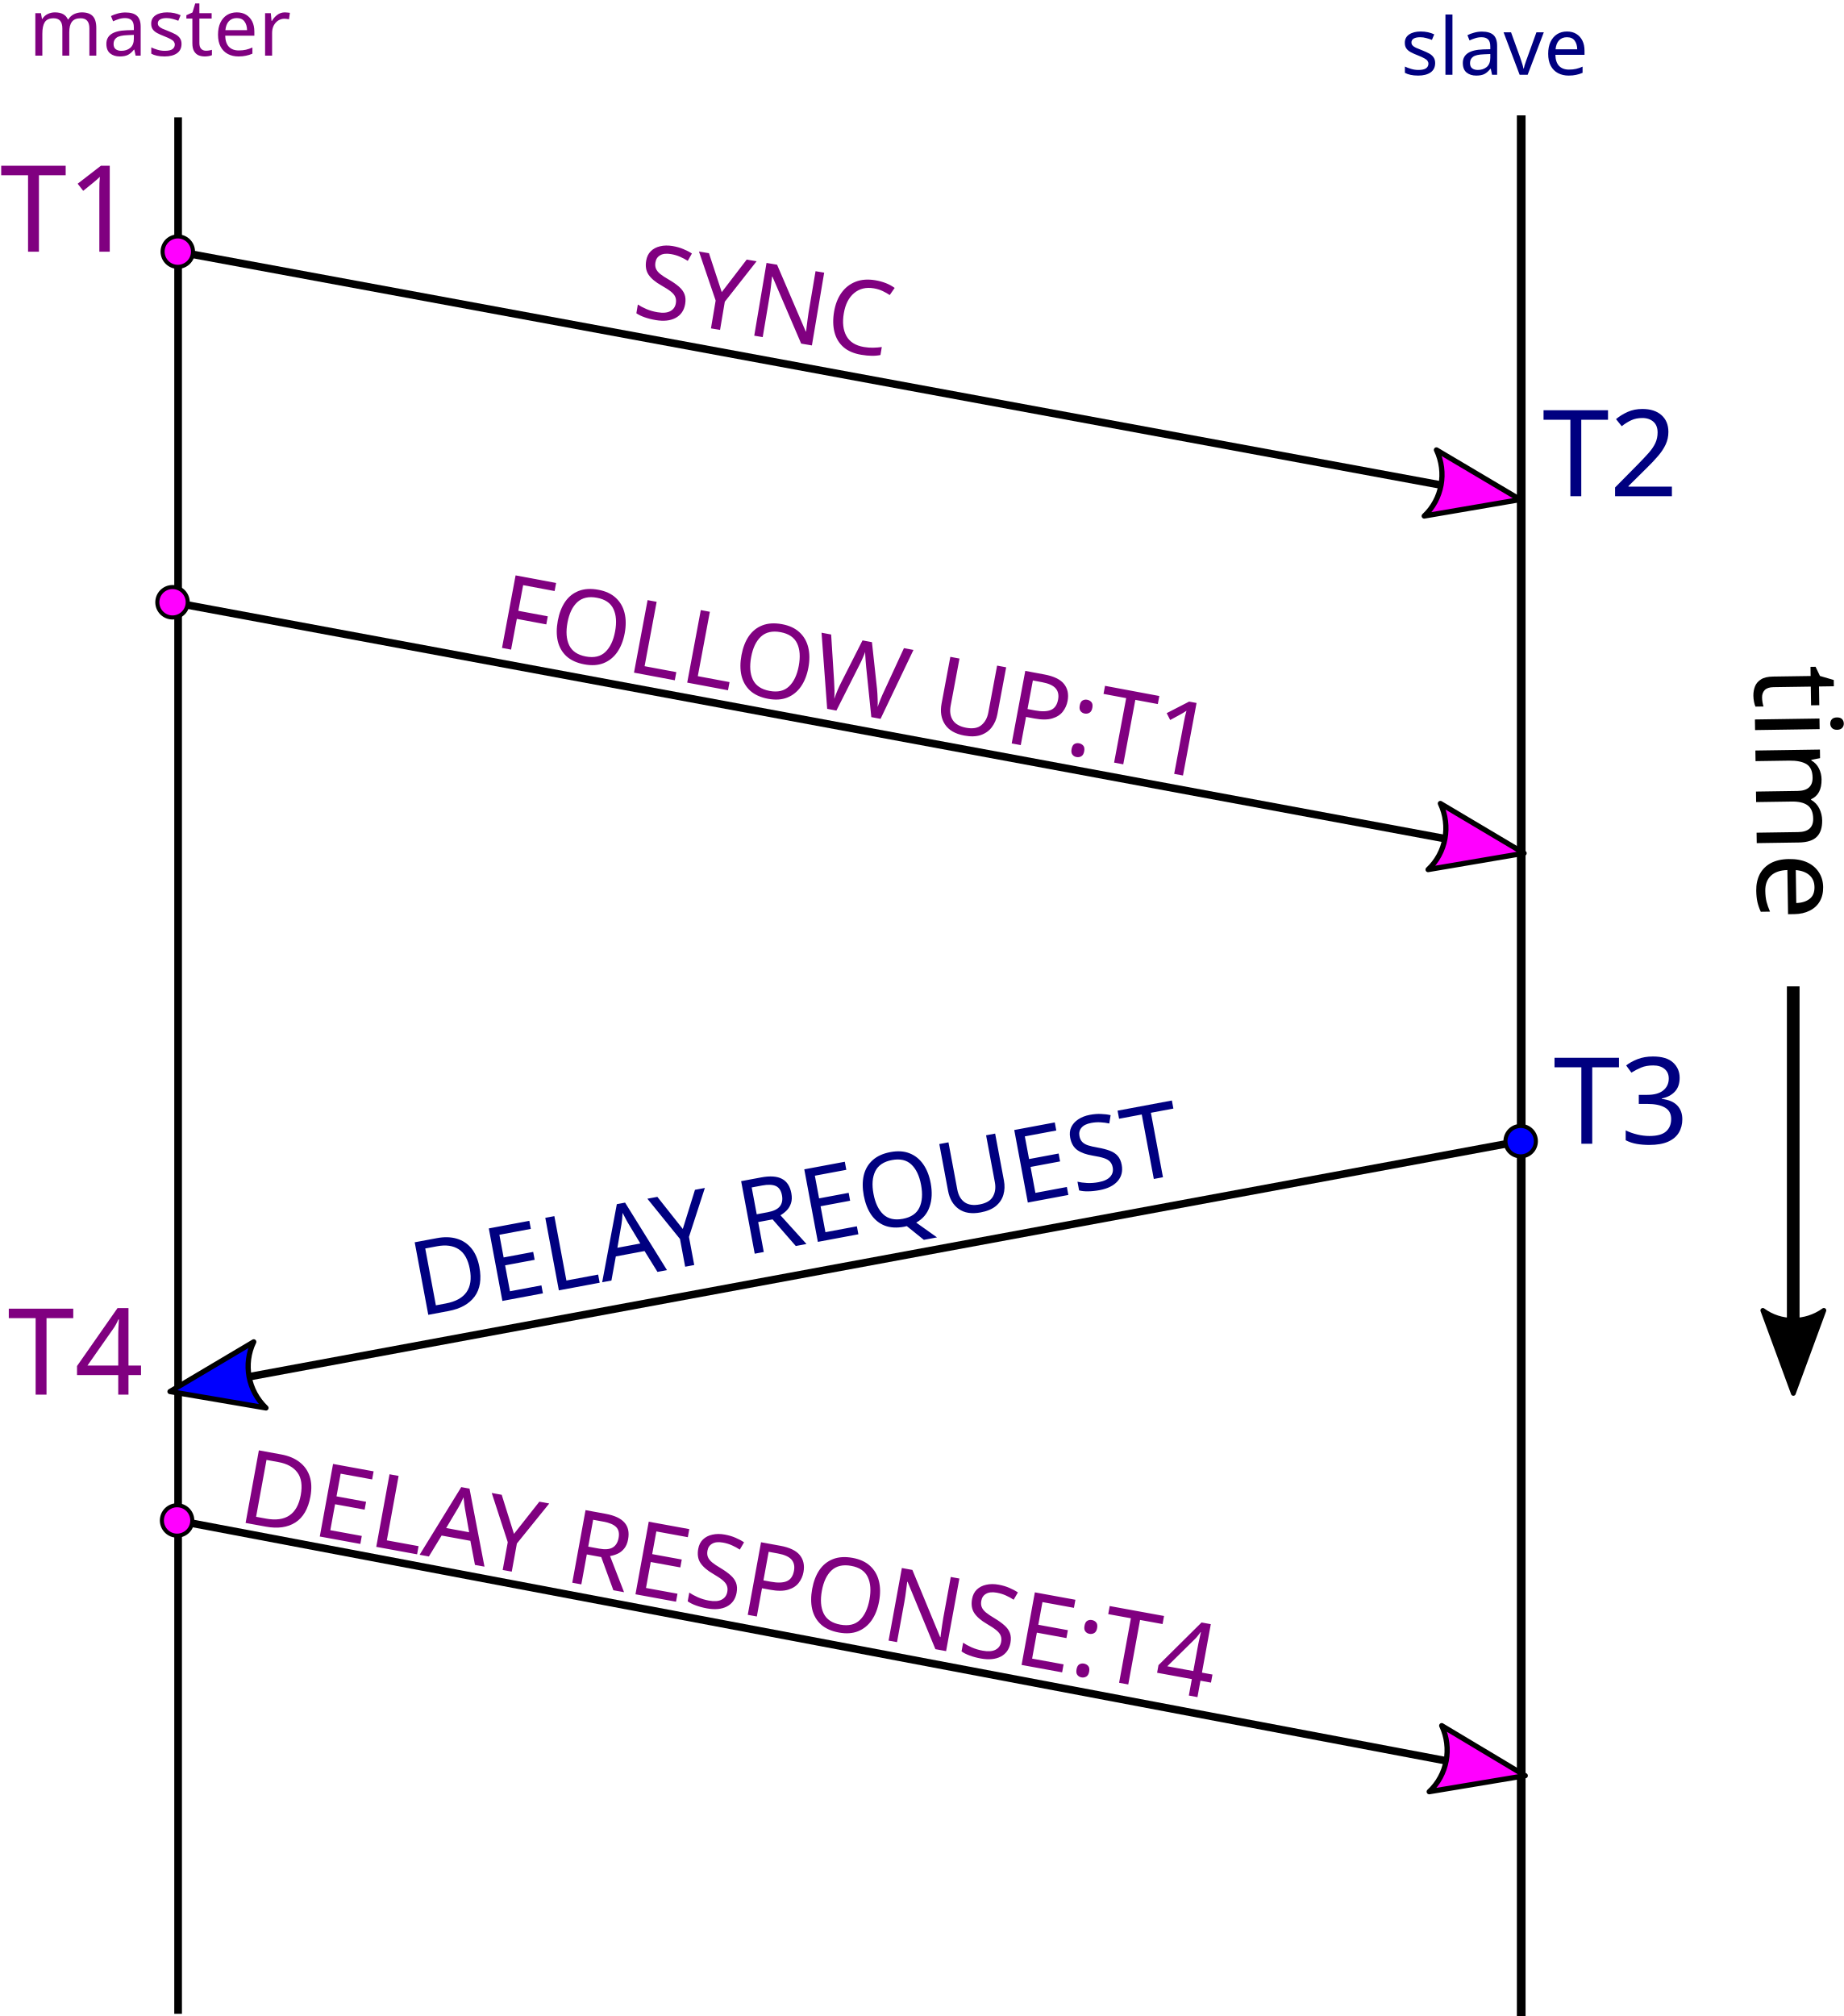
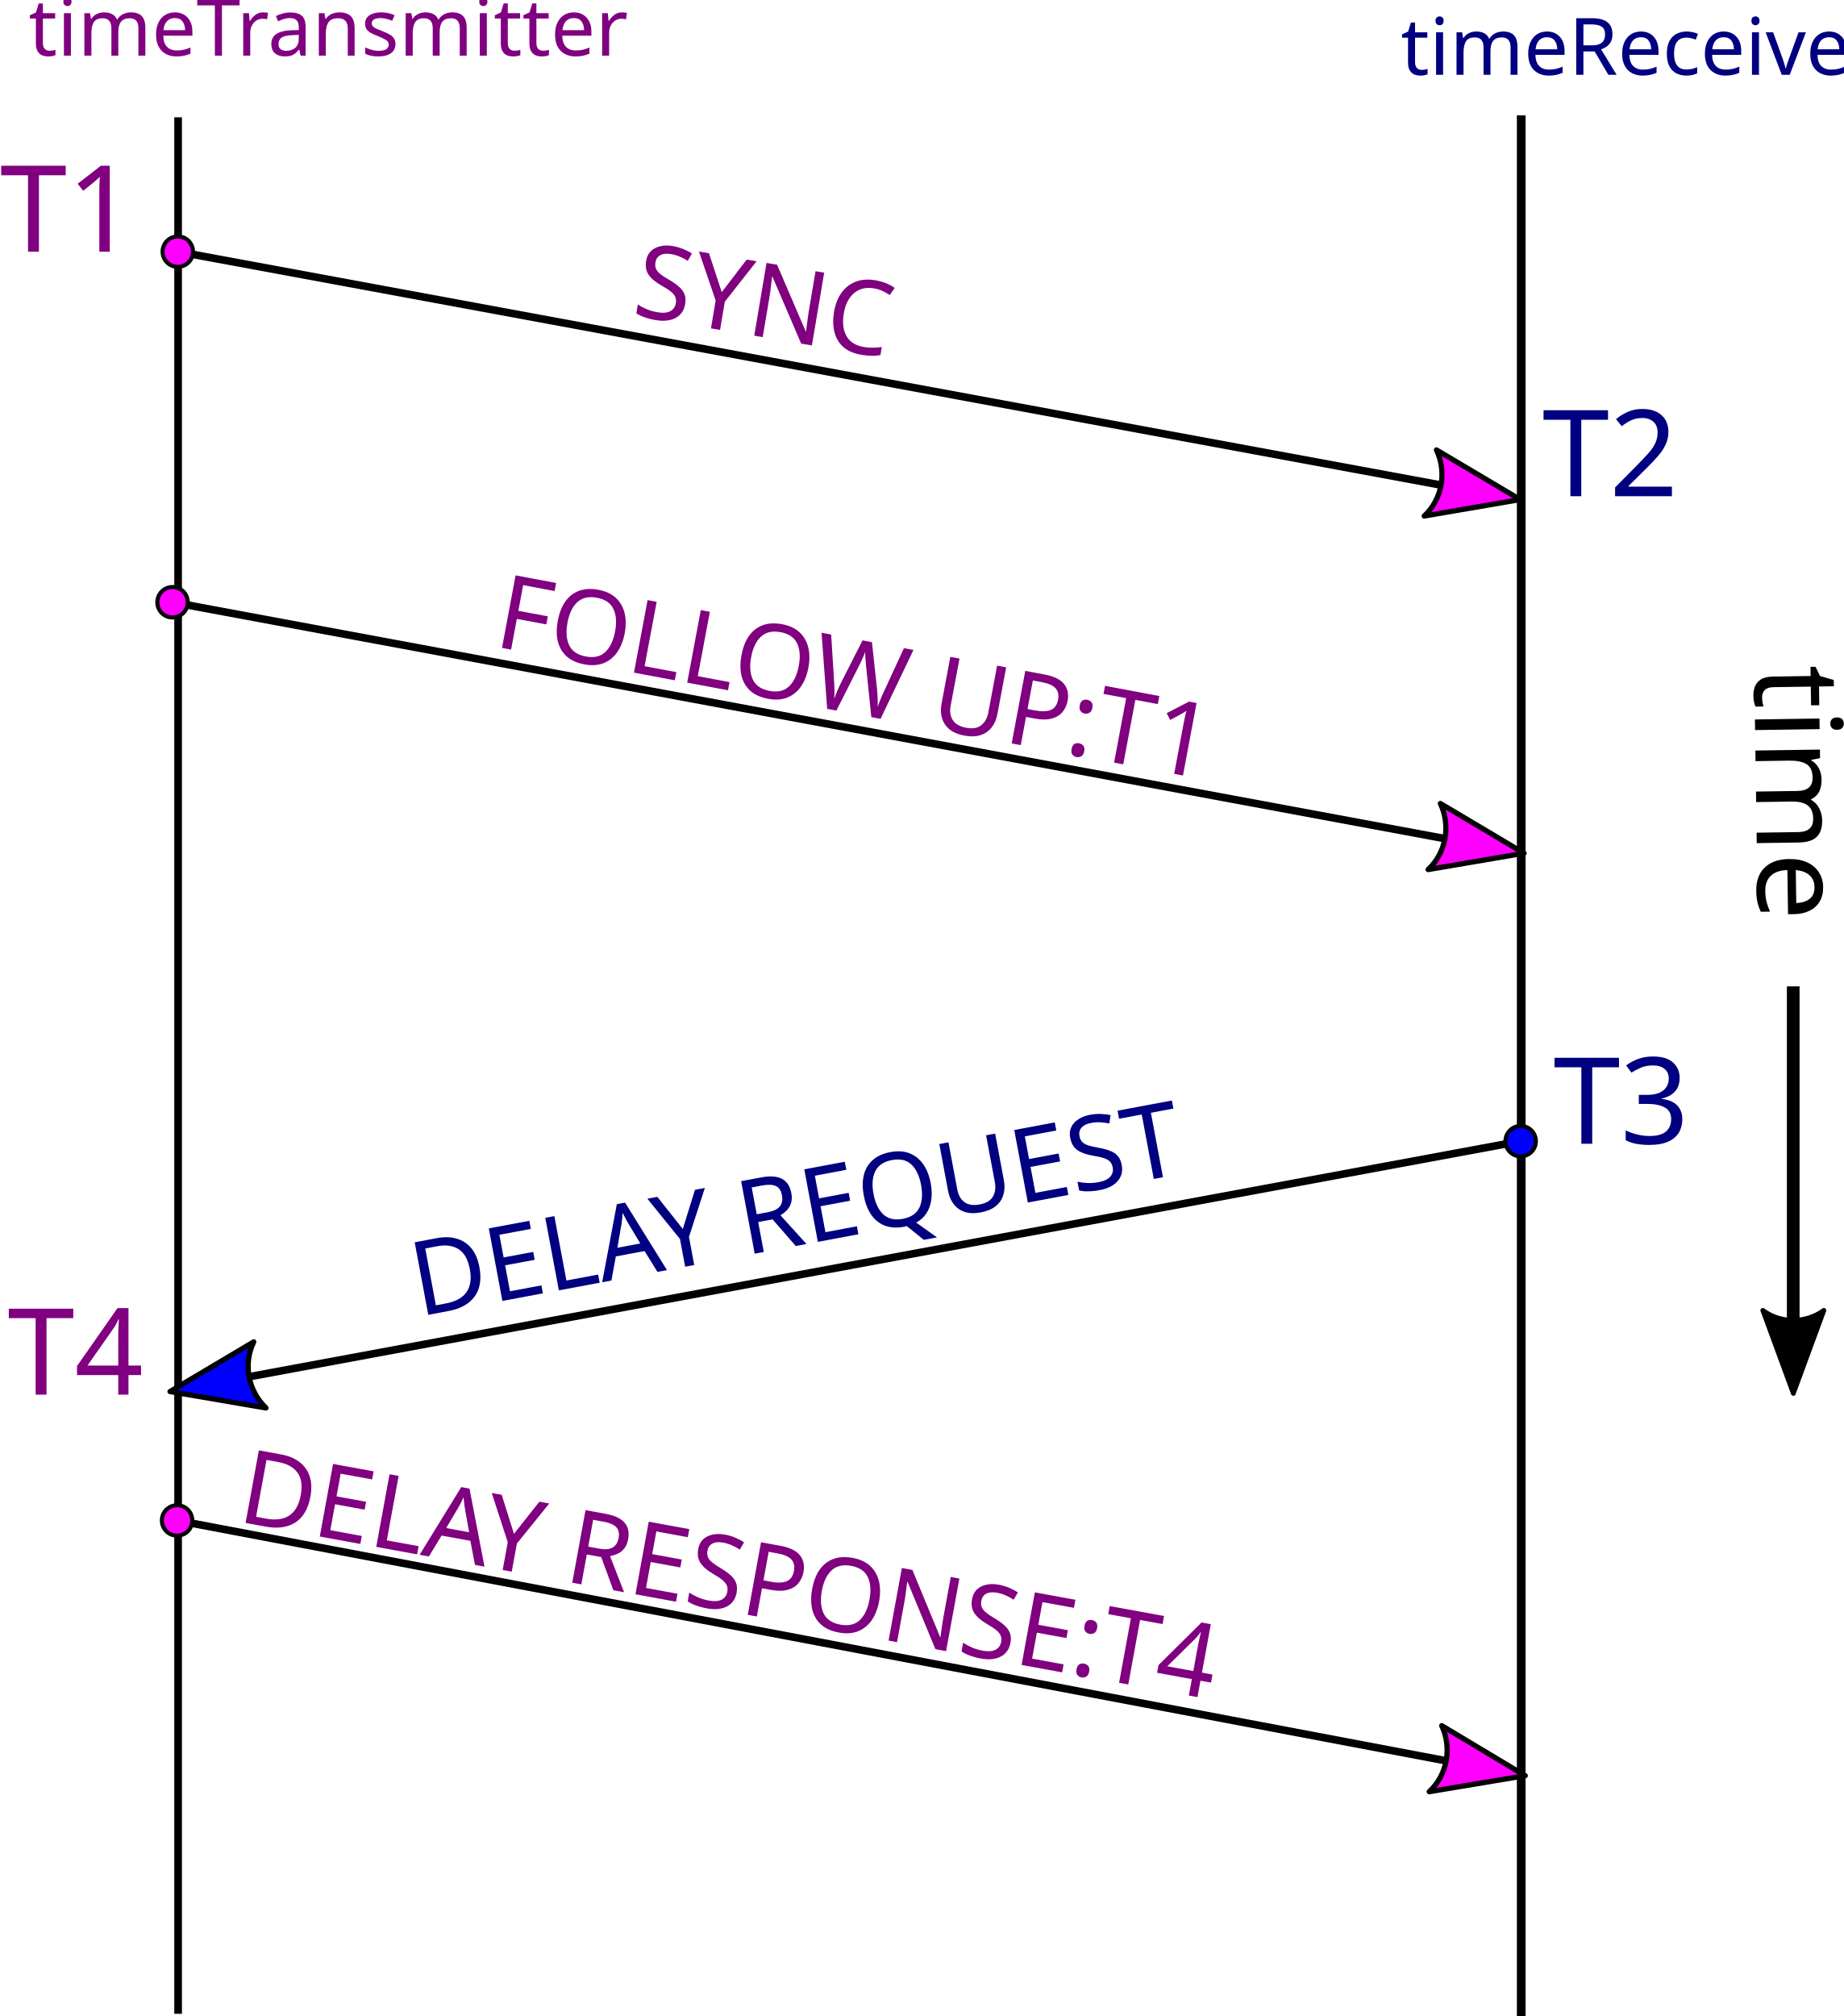
<svg xmlns="http://www.w3.org/2000/svg" width="88.134mm" height="96.38mm" viewBox="0 0 312.286 341.505" id="svg2" version="1.1">
  <defs id="defs4">
    <marker orient="auto" refY="0" refX="0" id="Arrow2Mend" style="overflow:visible">
      <path id="path4256" style="fill:#000000;fill-opacity:1;fill-rule:evenodd;stroke:#000000;stroke-width:0.625;stroke-linejoin:round;stroke-opacity:1" d="M 8.719,4.034 -2.207,0.016 8.719,-4.002 c -1.745,2.372 -1.735,5.617 -6e-7,8.035 z" transform="scale(-0.6,-0.6)" />
    </marker>
    <marker orient="auto" refY="0" refX="0" id="Arrow2Lstart" style="overflow:visible">
      <path id="path4247" style="fill:#000000;fill-opacity:1;fill-rule:evenodd;stroke:#000000;stroke-width:0.625;stroke-linejoin:round;stroke-opacity:1" d="M 8.719,4.034 -2.207,0.016 8.719,-4.002 c -1.745,2.372 -1.735,5.617 -6e-7,8.035 z" transform="matrix(1.1,0,0,1.1,1.1,0)" />
    </marker>
    <marker style="overflow:visible" id="marker6746" refX="0" refY="0" orient="auto">
      <path transform="matrix(-1.1,0,0,-1.1,-1.1,0)" d="M 8.719,4.034 -2.207,0.016 8.719,-4.002 c -1.745,2.372 -1.735,5.617 -6e-7,8.035 z" style="fill:#ff00ff;fill-opacity:1;fill-rule:evenodd;stroke:#000000;stroke-width:0.625;stroke-linejoin:round;stroke-opacity:1" id="path6748" />
    </marker>
    <marker orient="auto" refY="0" refX="0" id="marker6526" style="overflow:visible">
      <path id="path6528" style="fill:#ff00ff;fill-opacity:1;fill-rule:evenodd;stroke:#000000;stroke-width:0.625;stroke-linejoin:round;stroke-opacity:1" d="M 8.719,4.034 -2.207,0.016 8.719,-4.002 c -1.745,2.372 -1.735,5.617 -6e-7,8.035 z" transform="matrix(-1.1,0,0,-1.1,-1.1,0)" />
    </marker>
    <marker orient="auto" refY="0" refX="0" id="marker6276" style="overflow:visible">
      <path id="path6278" d="M 0,0 5,-5 -12.5,0 5,5 0,0 Z" style="fill:#ff00ff;fill-opacity:1;fill-rule:evenodd;stroke:#000000;stroke-width:1pt;stroke-opacity:1" transform="matrix(-0.8,0,0,-0.8,-10,0)" />
    </marker>
    <marker style="overflow:visible" id="marker6128" refX="0" refY="0" orient="auto">
      <path transform="matrix(0.4,0,0,0.4,2.96,0.4)" style="fill:#ff00ff;fill-opacity:1;fill-rule:evenodd;stroke:#000000;stroke-width:1pt;stroke-opacity:1" d="m -2.5,-1 c 0,2.76 -2.24,5 -5,5 -2.76,0 -5,-2.24 -5,-5 0,-2.76 2.24,-5 5,-5 2.76,0 5,2.24 5,5 z" id="path6130" />
    </marker>
    <marker style="overflow:visible" id="marker6022" refX="0" refY="0" orient="auto">
      <path transform="matrix(-1.1,0,0,-1.1,-1.1,0)" d="M 8.719,4.034 -2.207,0.016 8.719,-4.002 c -1.745,2.372 -1.735,5.617 -6e-7,8.035 z" style="fill:#ff00ff;fill-opacity:1;fill-rule:evenodd;stroke:#000000;stroke-width:0.625;stroke-linejoin:round;stroke-opacity:1" id="path6024" />
    </marker>
    <marker style="overflow:visible" id="marker5922" refX="0" refY="0" orient="auto">
      <path transform="matrix(0.4,0,0,0.4,2.96,0.4)" style="fill:#000000;fill-opacity:1;fill-rule:evenodd;stroke:#000000;stroke-width:1pt;stroke-opacity:1" d="m -2.5,-1 c 0,2.76 -2.24,5 -5,5 -2.76,0 -5,-2.24 -5,-5 0,-2.76 2.24,-5 5,-5 2.76,0 5,2.24 5,5 z" id="path5924" />
    </marker>
    <marker orient="auto" refY="0" refX="0" id="Arrow2Lend" style="overflow:visible">
      <path id="path4250" style="fill:#0000ff;fill-opacity:1;fill-rule:evenodd;stroke:#000000;stroke-width:0.625;stroke-linejoin:round;stroke-opacity:1" d="M 8.719,4.034 -2.207,0.016 8.719,-4.002 c -1.745,2.372 -1.735,5.617 -6e-7,8.035 z" transform="matrix(-1.1,0,0,-1.1,-1.1,0)" />
    </marker>
    <marker orient="auto" refY="0" refX="0" id="marker5676" style="overflow:visible">
      <path id="path5678" d="m -2.5,-1 c 0,2.76 -2.24,5 -5,5 -2.76,0 -5,-2.24 -5,-5 0,-2.76 2.24,-5 5,-5 2.76,0 5,2.24 5,5 z" style="fill:#0000ff;fill-opacity:1;fill-rule:evenodd;stroke:#000000;stroke-width:1pt;stroke-opacity:1" transform="matrix(0.4,0,0,0.4,2.96,0.4)" />
    </marker>
    <marker orient="auto" refY="0" refX="0" id="marker5600" style="overflow:visible">
      <path id="path5602" d="M 0,0 5,-5 -12.5,0 5,5 0,0 Z" style="fill:#000000;fill-opacity:1;fill-rule:evenodd;stroke:#000000;stroke-width:1pt;stroke-opacity:1" transform="matrix(0.8,0,0,0.8,10,0)" />
    </marker>
    <marker style="overflow:visible" id="marker5510" refX="0" refY="0" orient="auto">
      <path transform="matrix(0.4,0,0,0.4,2.96,0.4)" style="fill:#ff00ff;fill-opacity:1;fill-rule:evenodd;stroke:#000000;stroke-width:1pt;stroke-opacity:1" d="m -2.5,-1 c 0,2.76 -2.24,5 -5,5 -2.76,0 -5,-2.24 -5,-5 0,-2.76 2.24,-5 5,-5 2.76,0 5,2.24 5,5 z" id="path5512" />
    </marker>
    <marker orient="auto" refY="0" refX="0" id="marker4651" style="overflow:visible">
      <path id="path4653" d="M 0,0 5,-5 -12.5,0 5,5 0,0 Z" style="fill:#000000;fill-opacity:1;fill-rule:evenodd;stroke:#000000;stroke-width:1pt;stroke-opacity:1" transform="matrix(-0.8,0,0,-0.8,-10,0)" />
    </marker>
    <marker orient="auto" refY="0" refX="0" id="marker4605" style="overflow:visible">
      <path id="path4607" d="M 0,0 5,-5 -12.5,0 5,5 0,0 Z" style="fill:#000000;fill-opacity:1;fill-rule:evenodd;stroke:#000000;stroke-width:1pt;stroke-opacity:1" transform="matrix(-0.8,0,0,-0.8,-10,0)" />
    </marker>
    <marker orient="auto" refY="0" refX="0" id="Arrow1Lend" style="overflow:visible">
      <path id="path4232" d="M 0,0 5,-5 -12.5,0 5,5 0,0 Z" style="fill:#000000;fill-opacity:1;fill-rule:evenodd;stroke:#000000;stroke-width:1pt;stroke-opacity:1" transform="matrix(-0.8,0,0,-0.8,-10,0)" />
    </marker>
    <marker orient="auto" refY="0" refX="0" id="DotM" style="overflow:visible">
      <path id="path4293" d="m -2.5,-1 c 0,2.76 -2.24,5 -5,5 -2.76,0 -5,-2.24 -5,-5 0,-2.76 2.24,-5 5,-5 2.76,0 5,2.24 5,5 z" style="fill:#ff00ff;fill-opacity:1;fill-rule:evenodd;stroke:#000000;stroke-width:1pt;stroke-opacity:1" transform="matrix(0.4,0,0,0.4,2.96,0.4)" />
    </marker>
    <marker orient="auto" refY="0" refX="0" id="Arrow1Lstart" style="overflow:visible">
      <path id="path4229" d="M 0,0 5,-5 -12.5,0 5,5 0,0 Z" style="fill:#000000;fill-opacity:1;fill-rule:evenodd;stroke:#000000;stroke-width:1pt;stroke-opacity:1" transform="matrix(0.8,0,0,0.8,10,0)" />
    </marker>
  </defs>
  <g id="layer1" transform="translate(-33.92056,-581.0502)">
    <path style="fill:none;fill-rule:evenodd;stroke:#000000;stroke-width:1.301;stroke-linecap:butt;stroke-linejoin:miter;stroke-miterlimit:4;stroke-dasharray:none;stroke-opacity:1" d="m 64.094,600.92 c 0,49.425 0,321.262 0,321.262" id="path3388" />
    <path style="fill:none;fill-rule:evenodd;stroke:#000000;stroke-width:1.474;stroke-linecap:butt;stroke-linejoin:miter;stroke-miterlimit:4;stroke-dasharray:none;stroke-opacity:1" d="m 291.644,600.596 0,321.959" id="path3390" />
    <path style="fill:#ff00ff;fill-rule:evenodd;stroke:#000000;stroke-width:1.288;stroke-linecap:butt;stroke-linejoin:miter;stroke-miterlimit:2;stroke-dasharray:none;stroke-opacity:1;marker-start:url(#DotM);marker-end:url(#marker6746)" d="M 64.094,623.685 289.783,665.388" id="path4223" />
    <path style="fill:#ff00ff;fill-rule:evenodd;stroke:#000000;stroke-width:1.288;stroke-linecap:butt;stroke-linejoin:miter;stroke-miterlimit:4;stroke-dasharray:none;stroke-opacity:1;marker-start:url(#marker5510);marker-end:url(#marker6526)" d="M 63.2,683.08 290.442,725.294" id="path5274" />
    <text xml:space="preserve" style="font-style:normal;font-variant:normal;font-weight:normal;font-stretch:normal;font-size:20.399px;line-height:100%;font-family:sans-serif;-inkscape-font-specification:'sans-serif, Normal';text-align:start;letter-spacing:0px;word-spacing:0px;writing-mode:lr-tb;text-anchor:start;fill:#000080;fill-opacity:1;stroke:none;stroke-width:1px;stroke-linecap:butt;stroke-linejoin:miter;stroke-opacity:1" x="295.221" y="665.11" id="text5424">
      <tspan id="tspan5426" x="295.221" y="665.11">T2</tspan>
    </text>
    <text xml:space="preserve" style="font-style:normal;font-variant:normal;font-weight:normal;font-stretch:normal;font-size:20.399px;line-height:100%;font-family:sans-serif;-inkscape-font-specification:'sans-serif, Normal';text-align:start;letter-spacing:0px;word-spacing:0px;writing-mode:lr-tb;text-anchor:start;fill:#800080;fill-opacity:1;stroke:none;stroke-width:1px;stroke-linecap:butt;stroke-linejoin:miter;stroke-opacity:1" x="242.446" y="657.081" id="text5428" transform="matrix(0.982898,0.1841511,-0.1841511,0.982898,0,0)">
      <tspan id="tspan5430" x="242.446" y="657.081" style="font-size:17.5px">FOLLOW UP:T1</tspan>
    </text>
    <path style="fill:#0000ff;fill-rule:evenodd;stroke:#000000;stroke-width:1.288;stroke-linecap:butt;stroke-linejoin:miter;stroke-miterlimit:4;stroke-dasharray:none;stroke-opacity:1;marker-start:url(#marker5676);marker-end:url(#Arrow2Lend)" d="M 291.5,774.369 64.401,816.44" id="path5586" />
    <text xml:space="preserve" style="font-style:normal;font-variant:normal;font-weight:normal;font-stretch:normal;font-size:20.399px;line-height:100%;font-family:sans-serif;-inkscape-font-specification:'sans-serif, Normal';text-align:start;letter-spacing:0px;word-spacing:0px;writing-mode:lr-tb;text-anchor:start;fill:#000080;fill-opacity:1;stroke:none;stroke-width:1px;stroke-linecap:butt;stroke-linejoin:miter;stroke-opacity:1" x="-44.967" y="809.644" id="text5898" transform="matrix(0.982919,-0.1840389,0.1840389,0.982919,0,0)">
      <tspan id="tspan5900" x="-44.967" y="809.644" style="font-size:17.5px">DELAY REQUEST</tspan>
    </text>
    <text xml:space="preserve" style="font-style:normal;font-variant:normal;font-weight:normal;font-stretch:normal;font-size:20.399px;line-height:100%;font-family:sans-serif;-inkscape-font-specification:'sans-serif, Normal';text-align:start;letter-spacing:0px;word-spacing:0px;writing-mode:lr-tb;text-anchor:start;fill:#000080;fill-opacity:1;stroke:none;stroke-width:1px;stroke-linecap:butt;stroke-linejoin:miter;stroke-opacity:1" x="297.081" y="774.798" id="text5902">
      <tspan id="tspan5904" x="297.081" y="774.798">T3</tspan>
    </text>
    <text xml:space="preserve" style="font-style:normal;font-variant:normal;font-weight:normal;font-stretch:normal;font-size:20.399px;line-height:100%;font-family:sans-serif;-inkscape-font-specification:'sans-serif, Normal';text-align:start;letter-spacing:0px;word-spacing:0px;writing-mode:lr-tb;text-anchor:start;fill:#800080;fill-opacity:1;stroke:none;stroke-width:1px;stroke-linecap:butt;stroke-linejoin:miter;stroke-opacity:1" x="35.208" y="817.299" id="text5906">
      <tspan id="tspan5908" x="35.208" y="817.299">T4</tspan>
    </text>
    <text xml:space="preserve" style="font-style:normal;font-variant:normal;font-weight:normal;font-stretch:normal;font-size:20.399px;line-height:100%;font-family:sans-serif;-inkscape-font-specification:'sans-serif, Normal';text-align:start;letter-spacing:0px;word-spacing:0px;writing-mode:lr-tb;text-anchor:start;fill:#800080;fill-opacity:1;stroke:none;stroke-width:1px;stroke-linecap:butt;stroke-linejoin:miter;stroke-opacity:1" x="33.921" y="623.685" id="text5910">
      <tspan id="tspan5912" x="33.921" y="623.685">T1</tspan>
    </text>
    <path style="fill:#ff00ff;fill-rule:evenodd;stroke:#000000;stroke-width:1.288;stroke-linecap:butt;stroke-linejoin:miter;stroke-miterlimit:4;stroke-dasharray:none;stroke-opacity:1;marker-start:url(#marker6128);marker-end:url(#marker6022)" d="M 63.972,838.621 290.642,881.55" id="path5914" />
    <text xml:space="preserve" style="font-style:normal;font-variant:normal;font-weight:normal;font-stretch:normal;font-size:20.399px;line-height:100%;font-family:sans-serif;-inkscape-font-specification:'sans-serif, Normal';text-align:start;letter-spacing:0px;word-spacing:0px;writing-mode:lr-tb;text-anchor:start;fill:#800080;fill-opacity:1;stroke:none;stroke-width:1px;stroke-linecap:butt;stroke-linejoin:miter;stroke-opacity:1" x="223.597" y="811.739" id="text6858" transform="matrix(0.9836711,0.1799757,-0.1799757,0.9836711,0,0)">
      <tspan id="tspan6860" x="223.597" y="811.739" style="font-size:17.5px">DELAY RESPONSE:T4</tspan>
    </text>
    <text xml:space="preserve" style="font-style:normal;font-variant:normal;font-weight:normal;font-stretch:normal;font-size:20.399px;line-height:100%;font-family:sans-serif;-inkscape-font-specification:'sans-serif, Normal';text-align:start;letter-spacing:0px;word-spacing:0px;writing-mode:lr-tb;text-anchor:start;fill:#000000;fill-opacity:1;stroke:none;stroke-width:1px;stroke-linecap:butt;stroke-linejoin:miter;stroke-opacity:1" x="698.625" y="-320.859" id="text6862" transform="matrix(0.0147127,0.9998918,-0.9998918,0.0147127,0,0)">
      <tspan id="tspan6864" x="698.625" y="-320.859">time</tspan>
    </text>
    <path style="fill:none;fill-rule:evenodd;stroke:#000000;stroke-width:2.146;stroke-linecap:butt;stroke-linejoin:miter;stroke-miterlimit:4;stroke-dasharray:none;stroke-opacity:1;marker-end:url(#Arrow2Mend)" d="m 337.727,748.139 0,66.112" id="path6866" />
    <text xml:space="preserve" style="font-style:normal;font-variant:normal;font-weight:normal;font-stretch:normal;font-size:13.423px;line-height:100%;font-family:sans-serif;-inkscape-font-specification:'sans-serif, Normal';text-align:start;letter-spacing:0px;word-spacing:0px;writing-mode:lr-tb;text-anchor:start;fill:#800080;fill-opacity:1;stroke:none;stroke-width:1px;stroke-linecap:butt;stroke-linejoin:miter;stroke-opacity:1" x="38.764" y="590.475" id="text7094">
-       <tspan id="tspan7096" x="38.764" y="590.475">master</tspan>
+       <tspan id="tspan7096" x="38.764" y="590.475">timeTransmitter</tspan>
    </text>
    <text xml:space="preserve" style="font-style:normal;font-variant:normal;font-weight:normal;font-stretch:normal;font-size:47.516px;line-height:100%;font-family:sans-serif;-inkscape-font-specification:'sans-serif, Normal';text-align:start;letter-spacing:0px;word-spacing:0px;writing-mode:lr-tb;text-anchor:start;fill:#000000;fill-opacity:1;stroke:none;stroke-width:1px;stroke-linecap:butt;stroke-linejoin:miter;stroke-opacity:1" x="571.698" y="61.796" id="text7098">
      <tspan id="tspan7100" x="571.698" y="61.796" />
    </text>
    <text xml:space="preserve" style="font-style:normal;font-variant:normal;font-weight:normal;font-stretch:normal;font-size:13.423px;line-height:100%;font-family:sans-serif;-inkscape-font-specification:'sans-serif, Normal';text-align:start;letter-spacing:0px;word-spacing:0px;writing-mode:lr-tb;text-anchor:start;fill:#000080;fill-opacity:1;stroke:none;stroke-width:1px;stroke-linecap:butt;stroke-linejoin:miter;stroke-opacity:1" x="271.234" y="593.715" id="text7102">
-       <tspan id="tspan7104" x="271.234" y="593.715">slave</tspan>
+       <tspan id="tspan7104" x="271.234" y="593.715">timeReceiver</tspan>
    </text>
    <text xml:space="preserve" style="font-style:normal;font-variant:normal;font-weight:normal;font-stretch:normal;font-size:20.392px;line-height:125%;font-family:sans-serif;-inkscape-font-specification:'sans-serif, Normal';text-align:start;letter-spacing:0px;word-spacing:0px;writing-mode:lr-tb;text-anchor:start;fill:#800080;fill-opacity:1;stroke:none;stroke-width:1px;stroke-linecap:butt;stroke-linejoin:miter;stroke-opacity:1" x="244.401" y="602.104" id="text4317" transform="matrix(0.9860532,0.1664307,-0.1664307,0.9860532,0,0)">
      <tspan id="tspan4319" x="244.401" y="602.104" style="font-size:17.5px">SYNC</tspan>
    </text>
  </g>
</svg>
